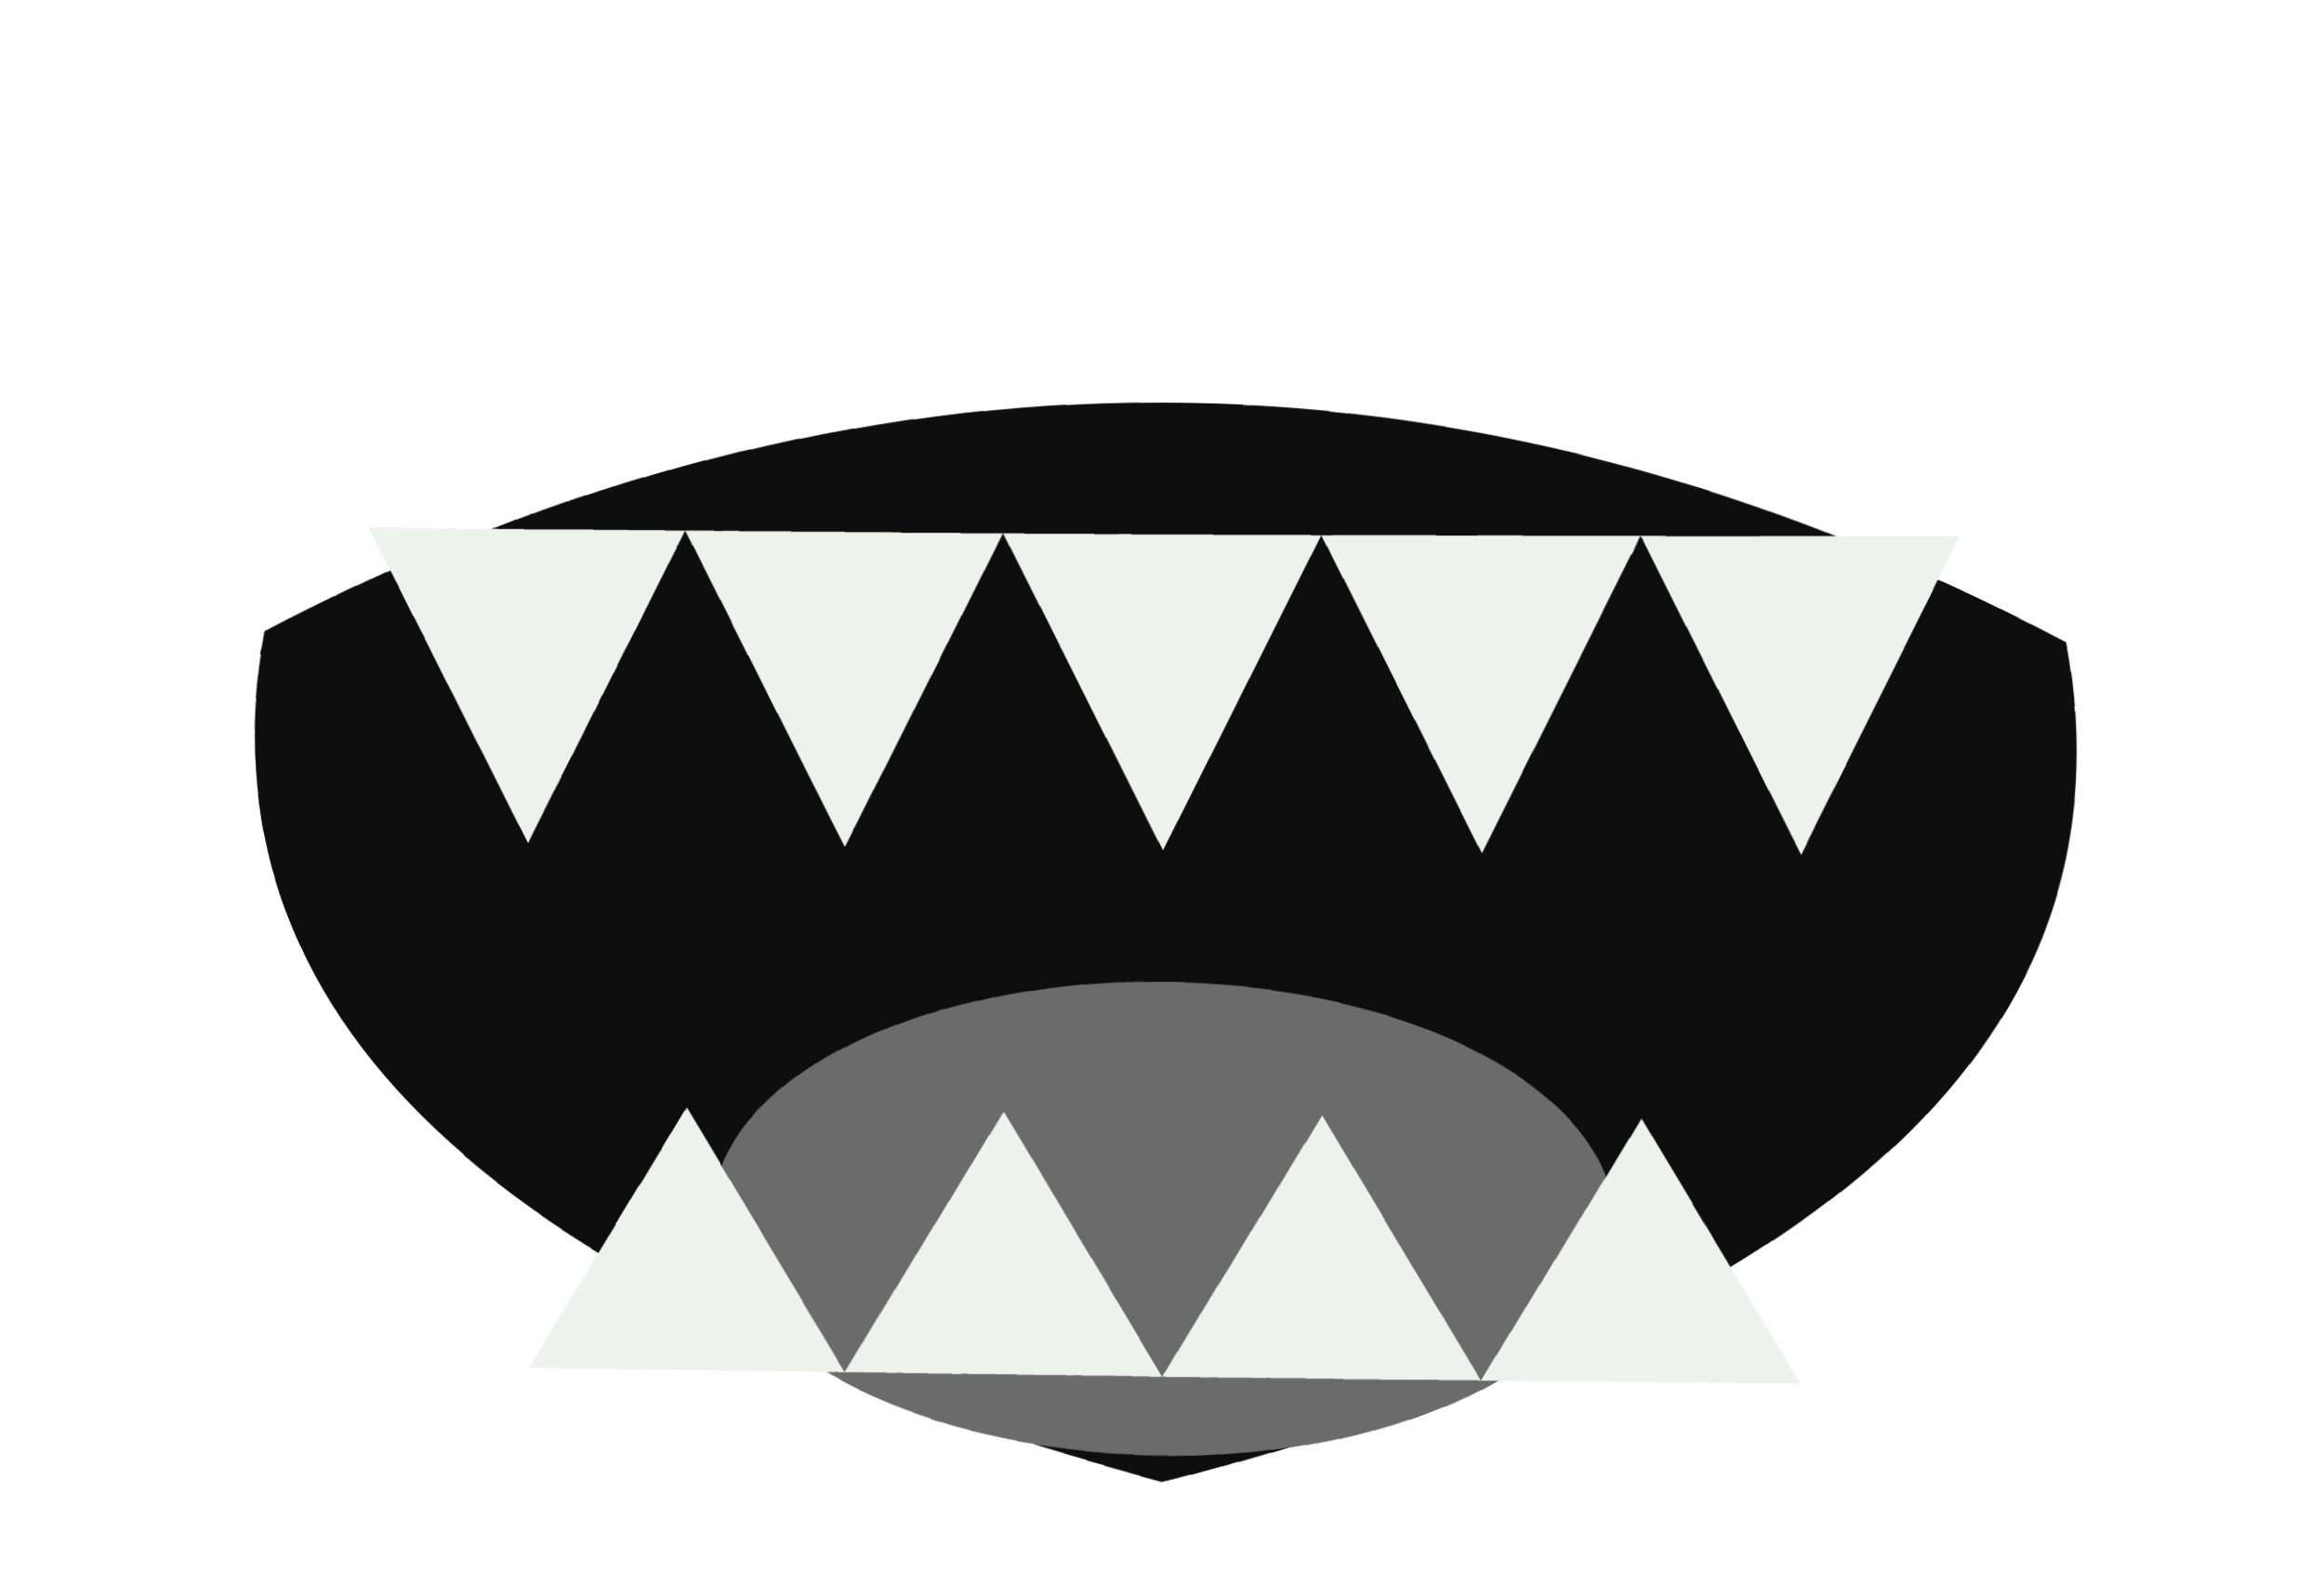
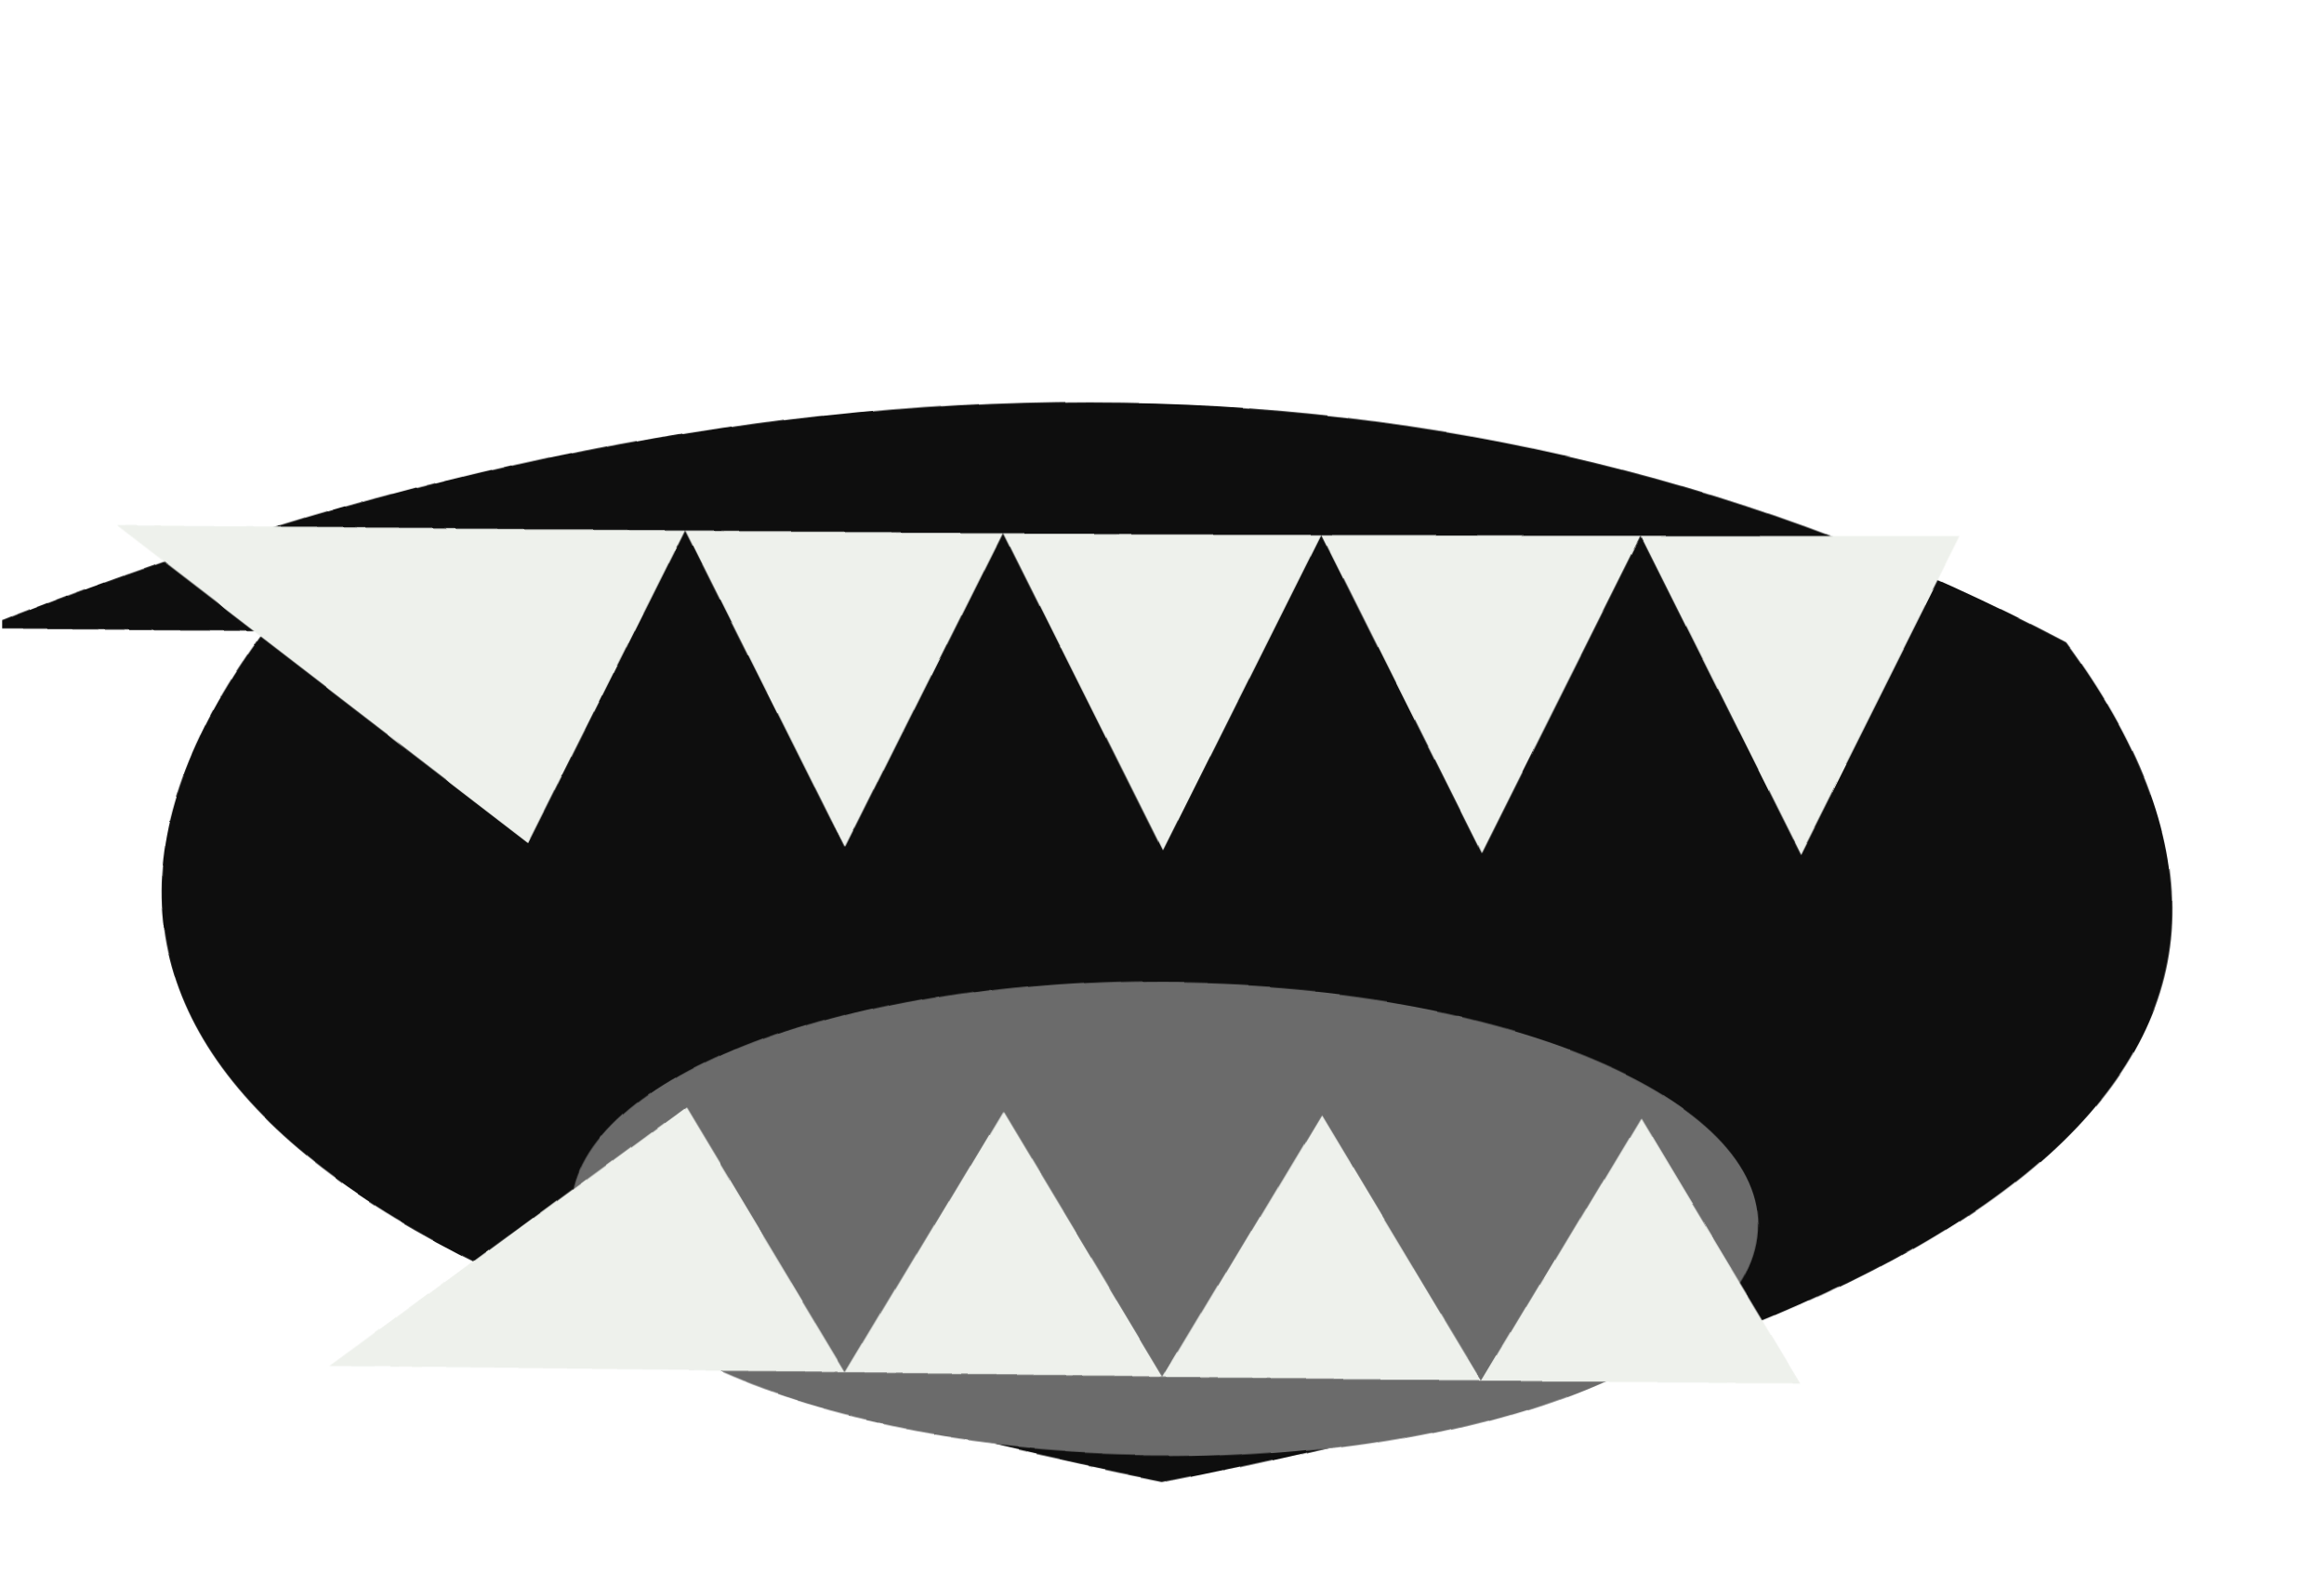
<svg xmlns="http://www.w3.org/2000/svg" viewBox="0 0 44 30" width="44" height="30">
  <defs>
    <filter id="ink" x="-30%" y="-30%" width="160%" height="160%">
      <feTurbulence type="fractalNoise" baseFrequency="0.02" numOctaves="1" seed="3" result="n" />
      <feDisplacementMap in="SourceGraphic" in2="n" scale="1.1" xChannelSelector="R" yChannelSelector="G" />
    </filter>
  </defs>
  <g filter="url(#ink)">
-     <path d="M5 12 Q22 3 39 12 Q41 23 22 28 Q3 23 5 12 Z" fill="#0e0e0e" />
-     <ellipse cx="22" cy="23" rx="8.5" ry="4.5" fill="#6b6b6b" />
-     <path d="M7 10 H37 L34 16 L31 10 L28 16 L25 10 L22 16 L19 10 L16 16 L13 10 L10 16 Z" fill="#eef1ec" />
-     <path d="M10 26 L13 21 L16 26 L19 21 L22 26 L25 21 L28 26 L31 21 L34 26 Z" fill="#eef1ec" />
+     <path d="M-0.4 12 Q22.0 3 39 12 Q47.1 23 22 28 Q-3.1 23 5 12 Z" fill="#0e0e0e" />
+     <ellipse cx="22" cy="23" rx="11.2" ry="4.5" fill="#6b6b6b" />
+     <path d="M2.2 10 H37 L34 16 L31 10 L28 16 L25 10 L22 16 L19 10 L16 16 L13 10 L10 16 Z" fill="#eef1ec" />
+     <path d="M6.2 26 L13 21 L16 26 L19 21 L22 26 L25 21 L28 26 L31 21 L34 26 Z" fill="#eef1ec" />
  </g>
</svg>
